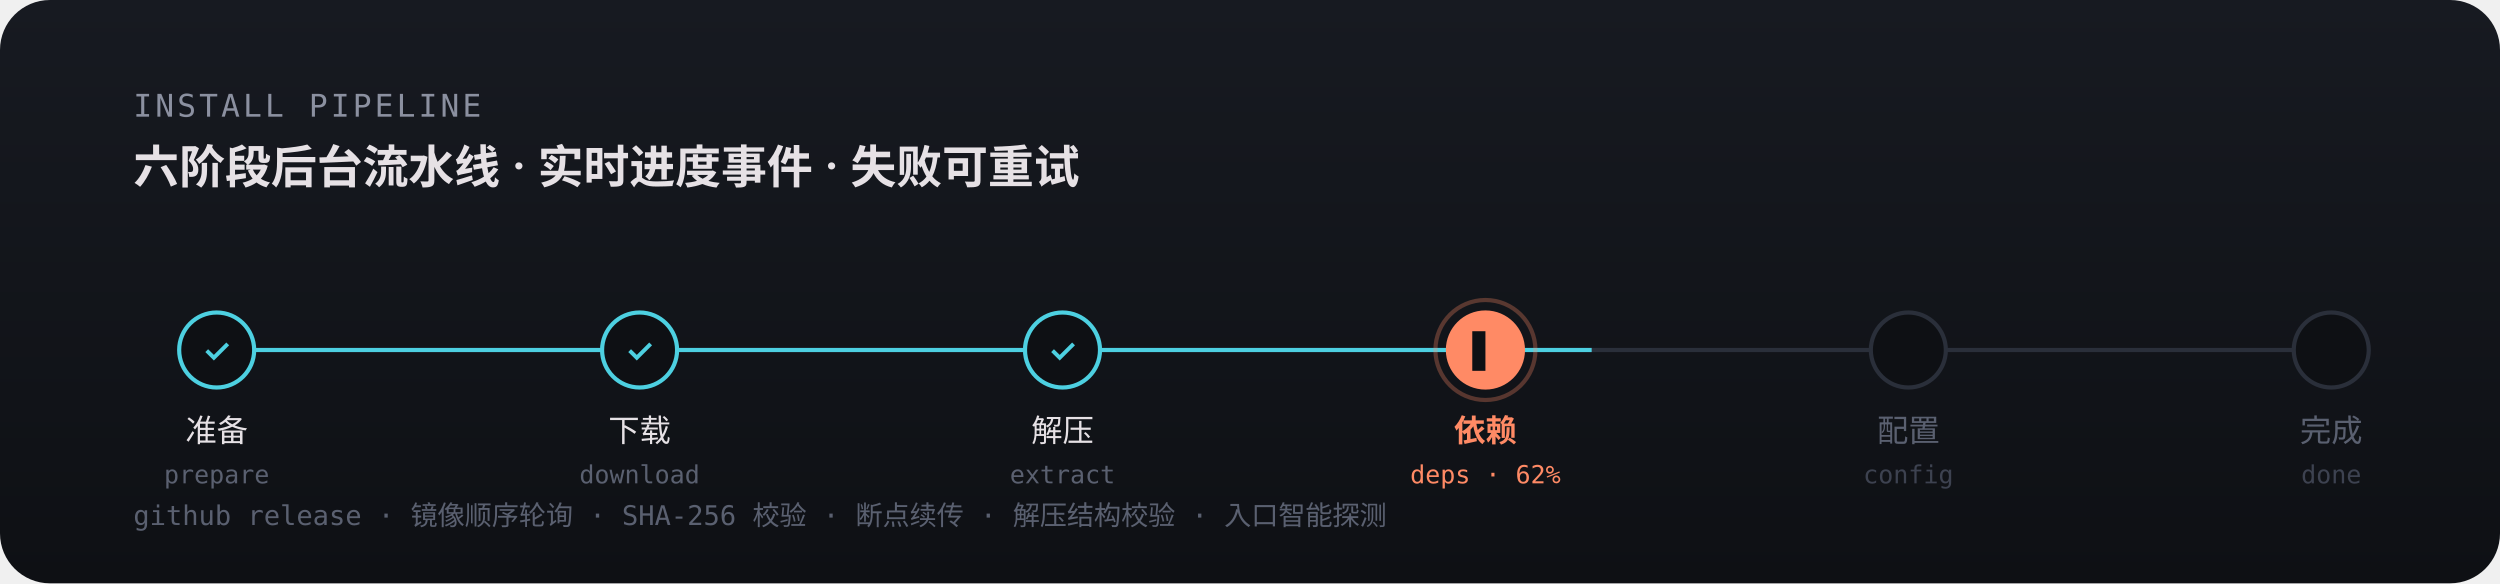
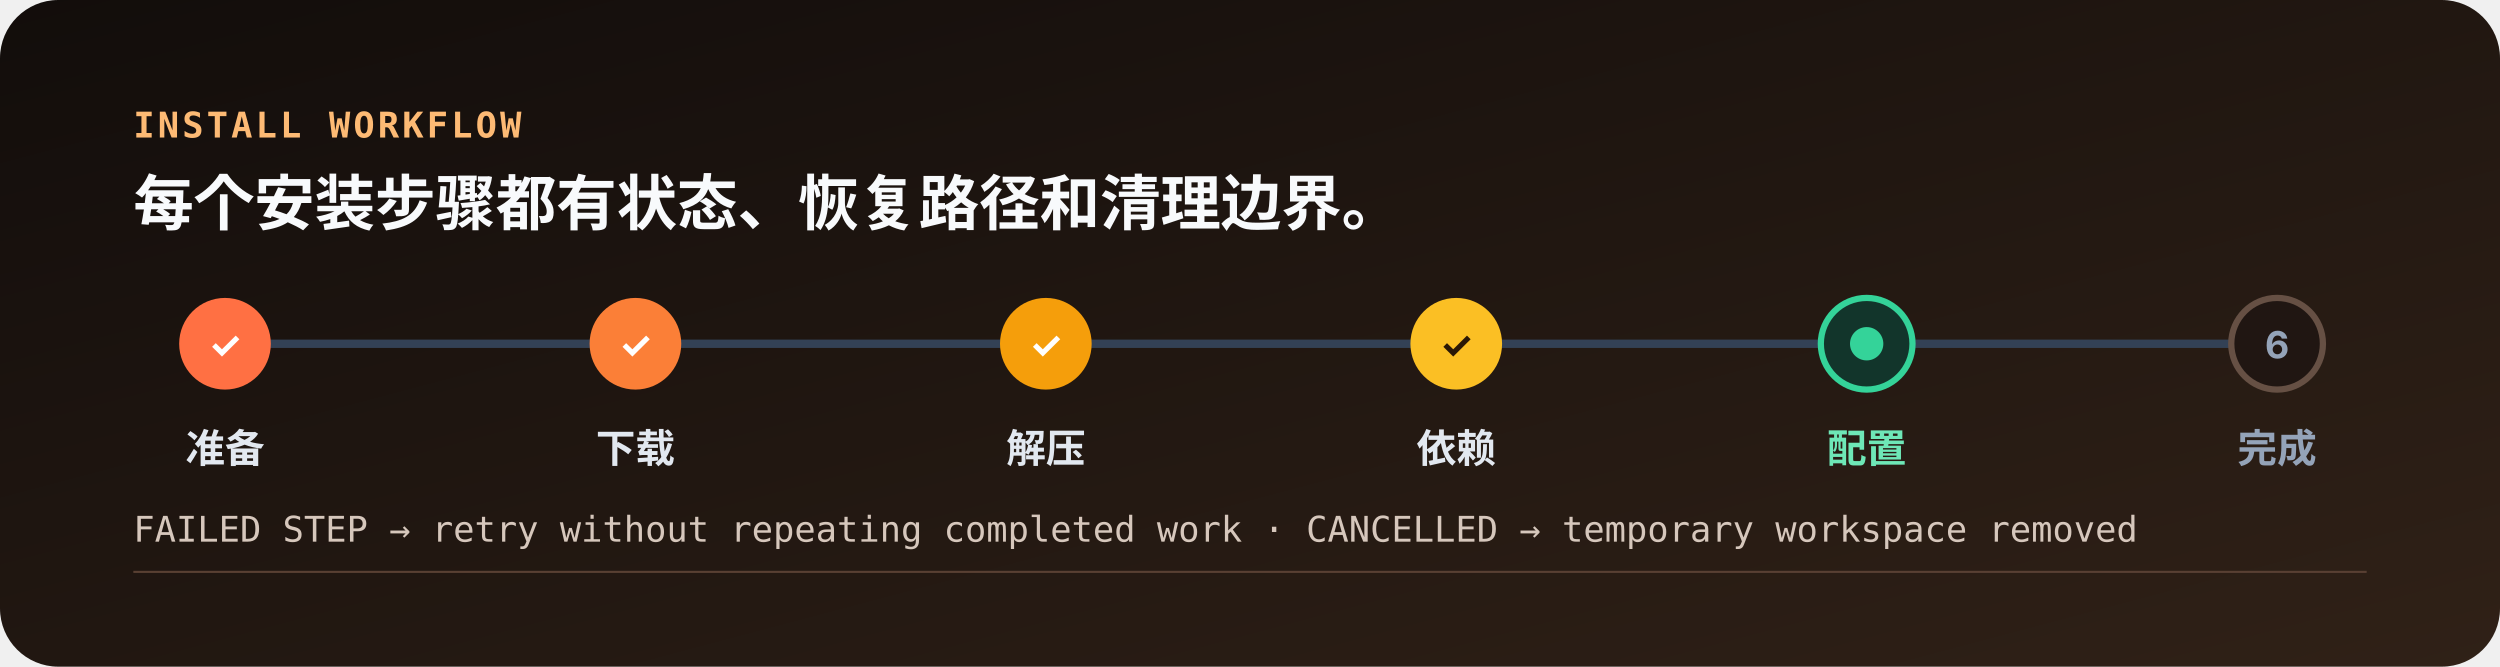
- <svg xmlns="http://www.w3.org/2000/svg" width="1200" height="280" viewBox="0 0 1200 280" role="img" aria-labelledby="pipeline-title pipeline-desc">
+ <svg xmlns="http://www.w3.org/2000/svg" width="1200" height="320" viewBox="0 0 1200 320" role="img" aria-labelledby="title desc">
  <defs>
-     <linearGradient id="pipeBg" x1="0" y1="0" x2="0" y2="1">
-       <stop offset="0" stop-color="#171A21" />
-       <stop offset="1" stop-color="#0E1014" />
+     <linearGradient id="background" x1="0" y1="0" x2="1" y2="1">
+       <stop offset="0" stop-color="#120d0b" />
+       <stop offset="1" stop-color="#302117" />
+     </linearGradient>
+     <linearGradient id="progress" x1="0" y1="0" x2="1" y2="0">
+       <stop offset="0" stop-color="#ff7043" />
+       <stop offset="0.5" stop-color="#f59e0b" />
+       <stop offset="1" stop-color="#34d399" />
    </linearGradient>
  </defs>
-   <rect width="1200" height="280" rx="24" fill="url(#pipeBg)" />
-   <g transform="translate(64 56)" font-family="ui-monospace, SFMono-Regular, Menlo, monospace">
-     <text x="0" y="0" font-size="15" letter-spacing="1.5" fill="#8B90A0">INSTALL PIPELINE</text>
-     <text x="0" y="32" font-family="-apple-system, BlinkMacSystemFont, 'Segoe UI', 'PingFang SC', sans-serif" font-size="22" font-weight="600" fill="#E6E1E5">六阶段后台流水线 · 实时进度事件 · 失败可重试</text>
+   <rect width="1200" height="320" rx="28" fill="url(#background)" />
+   <g transform="translate(64 66)">
+     <text x="0" y="0" fill="#fdba74" font-family="ui-monospace, SFMono-Regular, Menlo, monospace" font-size="17" font-weight="700" letter-spacing="1.5">INSTALL WORKFLOW</text>
+     <text x="0" y="42" fill="#f8fafc" font-family="-apple-system, BlinkMacSystemFont, 'Segoe UI', 'PingFang SC', sans-serif" font-size="29" font-weight="700">每个安装步骤都有状态、恢复路径和清理边界。</text>
  </g>
-   <g transform="translate(64 128)" font-family="-apple-system, BlinkMacSystemFont, 'Segoe UI', 'PingFang SC', sans-serif">
-     <line x1="40" y1="40" x2="1056" y2="40" stroke="#2A2F3A" stroke-width="2" />
-     <line x1="40" y1="40" x2="700" y2="40" stroke="#4DD0E1" stroke-width="2" />
+   <g id="workflow" transform="translate(64 165)" font-family="-apple-system, BlinkMacSystemFont, 'Segoe UI', 'PingFang SC', sans-serif">
+     <path d="M44 0H1027" stroke="#334155" stroke-width="4" stroke-linecap="round" />
+     <path d="M44 0H835" stroke="url(#progress)" stroke-width="4" stroke-linecap="round" />
    <g transform="translate(0 0)">
-       <circle cx="40" cy="40" r="18" fill="#0E1014" stroke="#4DD0E1" stroke-width="2" />
-       <text x="40" y="46" text-anchor="middle" font-size="16" font-weight="600" fill="#4DD0E1">✓</text>
-       <text x="40" y="84" text-anchor="middle" font-size="15" fill="#E6E1E5">准备</text>
-       <text x="40" y="104" text-anchor="middle" font-family="ui-monospace, SFMono-Regular, Menlo, monospace" font-size="12" fill="#5A6070">prepare</text>
+       <circle cx="44" cy="0" r="22" fill="#ff7043" />
+       <text x="44" y="7" text-anchor="middle" fill="#fff" font-size="18" font-weight="700">✓</text>
+       <text x="44" y="57" text-anchor="middle" fill="#e2e8f0" font-size="19" font-weight="650">准备</text>
    </g>
-     <g transform="translate(203 0)">
-       <circle cx="40" cy="40" r="18" fill="#0E1014" stroke="#4DD0E1" stroke-width="2" />
-       <text x="40" y="46" text-anchor="middle" font-size="16" font-weight="600" fill="#4DD0E1">✓</text>
-       <text x="40" y="84" text-anchor="middle" font-size="15" fill="#E6E1E5">下载</text>
-       <text x="40" y="104" text-anchor="middle" font-family="ui-monospace, SFMono-Regular, Menlo, monospace" font-size="12" fill="#5A6070">download</text>
+     <g transform="translate(197 0)">
+       <circle cx="44" cy="0" r="22" fill="#fb7f37" />
+       <text x="44" y="7" text-anchor="middle" fill="#fff" font-size="18" font-weight="700">✓</text>
+       <text x="44" y="57" text-anchor="middle" fill="#e2e8f0" font-size="19" font-weight="650">下载</text>
    </g>
-     <g transform="translate(406 0)">
-       <circle cx="40" cy="40" r="18" fill="#0E1014" stroke="#4DD0E1" stroke-width="2" />
-       <text x="40" y="46" text-anchor="middle" font-size="16" font-weight="600" fill="#4DD0E1">✓</text>
-       <text x="40" y="84" text-anchor="middle" font-size="15" fill="#E6E1E5">解压</text>
-       <text x="40" y="104" text-anchor="middle" font-family="ui-monospace, SFMono-Regular, Menlo, monospace" font-size="12" fill="#5A6070">extract</text>
+     <g transform="translate(394 0)">
+       <circle cx="44" cy="0" r="22" fill="#f59e0b" />
+       <text x="44" y="7" text-anchor="middle" fill="#fff" font-size="18" font-weight="700">✓</text>
+       <text x="44" y="57" text-anchor="middle" fill="#e2e8f0" font-size="19" font-weight="650">解压</text>
    </g>
-     <g transform="translate(609 0)">
-       <circle cx="40" cy="40" r="18" fill="#FF8A65" stroke="#FF8A65" stroke-width="2" />
-       <circle cx="40" cy="40" r="24" fill="none" stroke="#FF8A65" stroke-width="2" opacity="0.3" />
-       <text x="40" y="46" text-anchor="middle" font-size="16" font-weight="600" fill="#0E1014">▌</text>
-       <text x="40" y="84" text-anchor="middle" font-size="15" font-weight="600" fill="#FF8A65">依赖</text>
-       <text x="40" y="104" text-anchor="middle" font-family="ui-monospace, SFMono-Regular, Menlo, monospace" font-size="12" fill="#FF8A65">deps · 62%</text>
+     <g transform="translate(591 0)">
+       <circle cx="44" cy="0" r="22" fill="#fbbf24" />
+       <text x="44" y="7" text-anchor="middle" fill="#2a1705" font-size="18" font-weight="700">✓</text>
+       <text x="44" y="57" text-anchor="middle" fill="#e2e8f0" font-size="19" font-weight="650">依赖</text>
    </g>
-     <g transform="translate(812 0)">
-       <circle cx="40" cy="40" r="18" fill="#0E1014" stroke="#2A2F3A" stroke-width="2" />
-       <text x="40" y="84" text-anchor="middle" font-size="15" fill="#5A6070">配置</text>
-       <text x="40" y="104" text-anchor="middle" font-family="ui-monospace, SFMono-Regular, Menlo, monospace" font-size="12" fill="#3D4250">config</text>
+     <g transform="translate(788 0)">
+       <circle cx="44" cy="0" r="22" fill="#12352b" stroke="#34d399" stroke-width="3" />
+       <circle cx="44" cy="0" r="8" fill="#34d399" />
+       <text x="44" y="57" text-anchor="middle" fill="#6ee7b7" font-size="19" font-weight="700">配置</text>
    </g>
-     <g transform="translate(1015 0)">
-       <circle cx="40" cy="40" r="18" fill="#0E1014" stroke="#2A2F3A" stroke-width="2" />
-       <text x="40" y="84" text-anchor="middle" font-size="15" fill="#5A6070">完成</text>
-       <text x="40" y="104" text-anchor="middle" font-family="ui-monospace, SFMono-Regular, Menlo, monospace" font-size="12" fill="#3D4250">done</text>
+     <g transform="translate(985 0)">
+       <circle cx="44" cy="0" r="22" fill="#201612" stroke="#665044" stroke-width="3" />
+       <text x="44" y="7" text-anchor="middle" fill="#94a3b8" font-size="18" font-weight="700">6</text>
+       <text x="44" y="57" text-anchor="middle" fill="#94a3b8" font-size="19" font-weight="650">完成</text>
    </g>
  </g>
-   <g transform="translate(64 252)" font-family="ui-monospace, SFMono-Regular, Menlo, monospace" font-size="13" fill="#5A6070">
-     <text x="0" y="0">github release · 镜像顺序轮询 · SHA-256 校验 · 断点续传 · 解压结构校验 · 入口智能探测</text>
+   <g transform="translate(64 274)">
+     <rect width="1072" height="1" fill="#594033" />
+     <text x="0" y="-14" fill="#d6c7bc" font-family="ui-monospace, SFMono-Regular, Menlo, monospace" font-size="17">FAILED STEP → retry without repeating completed work   ·   CANCELLED → temporary workspace removed</text>
  </g>
</svg>
